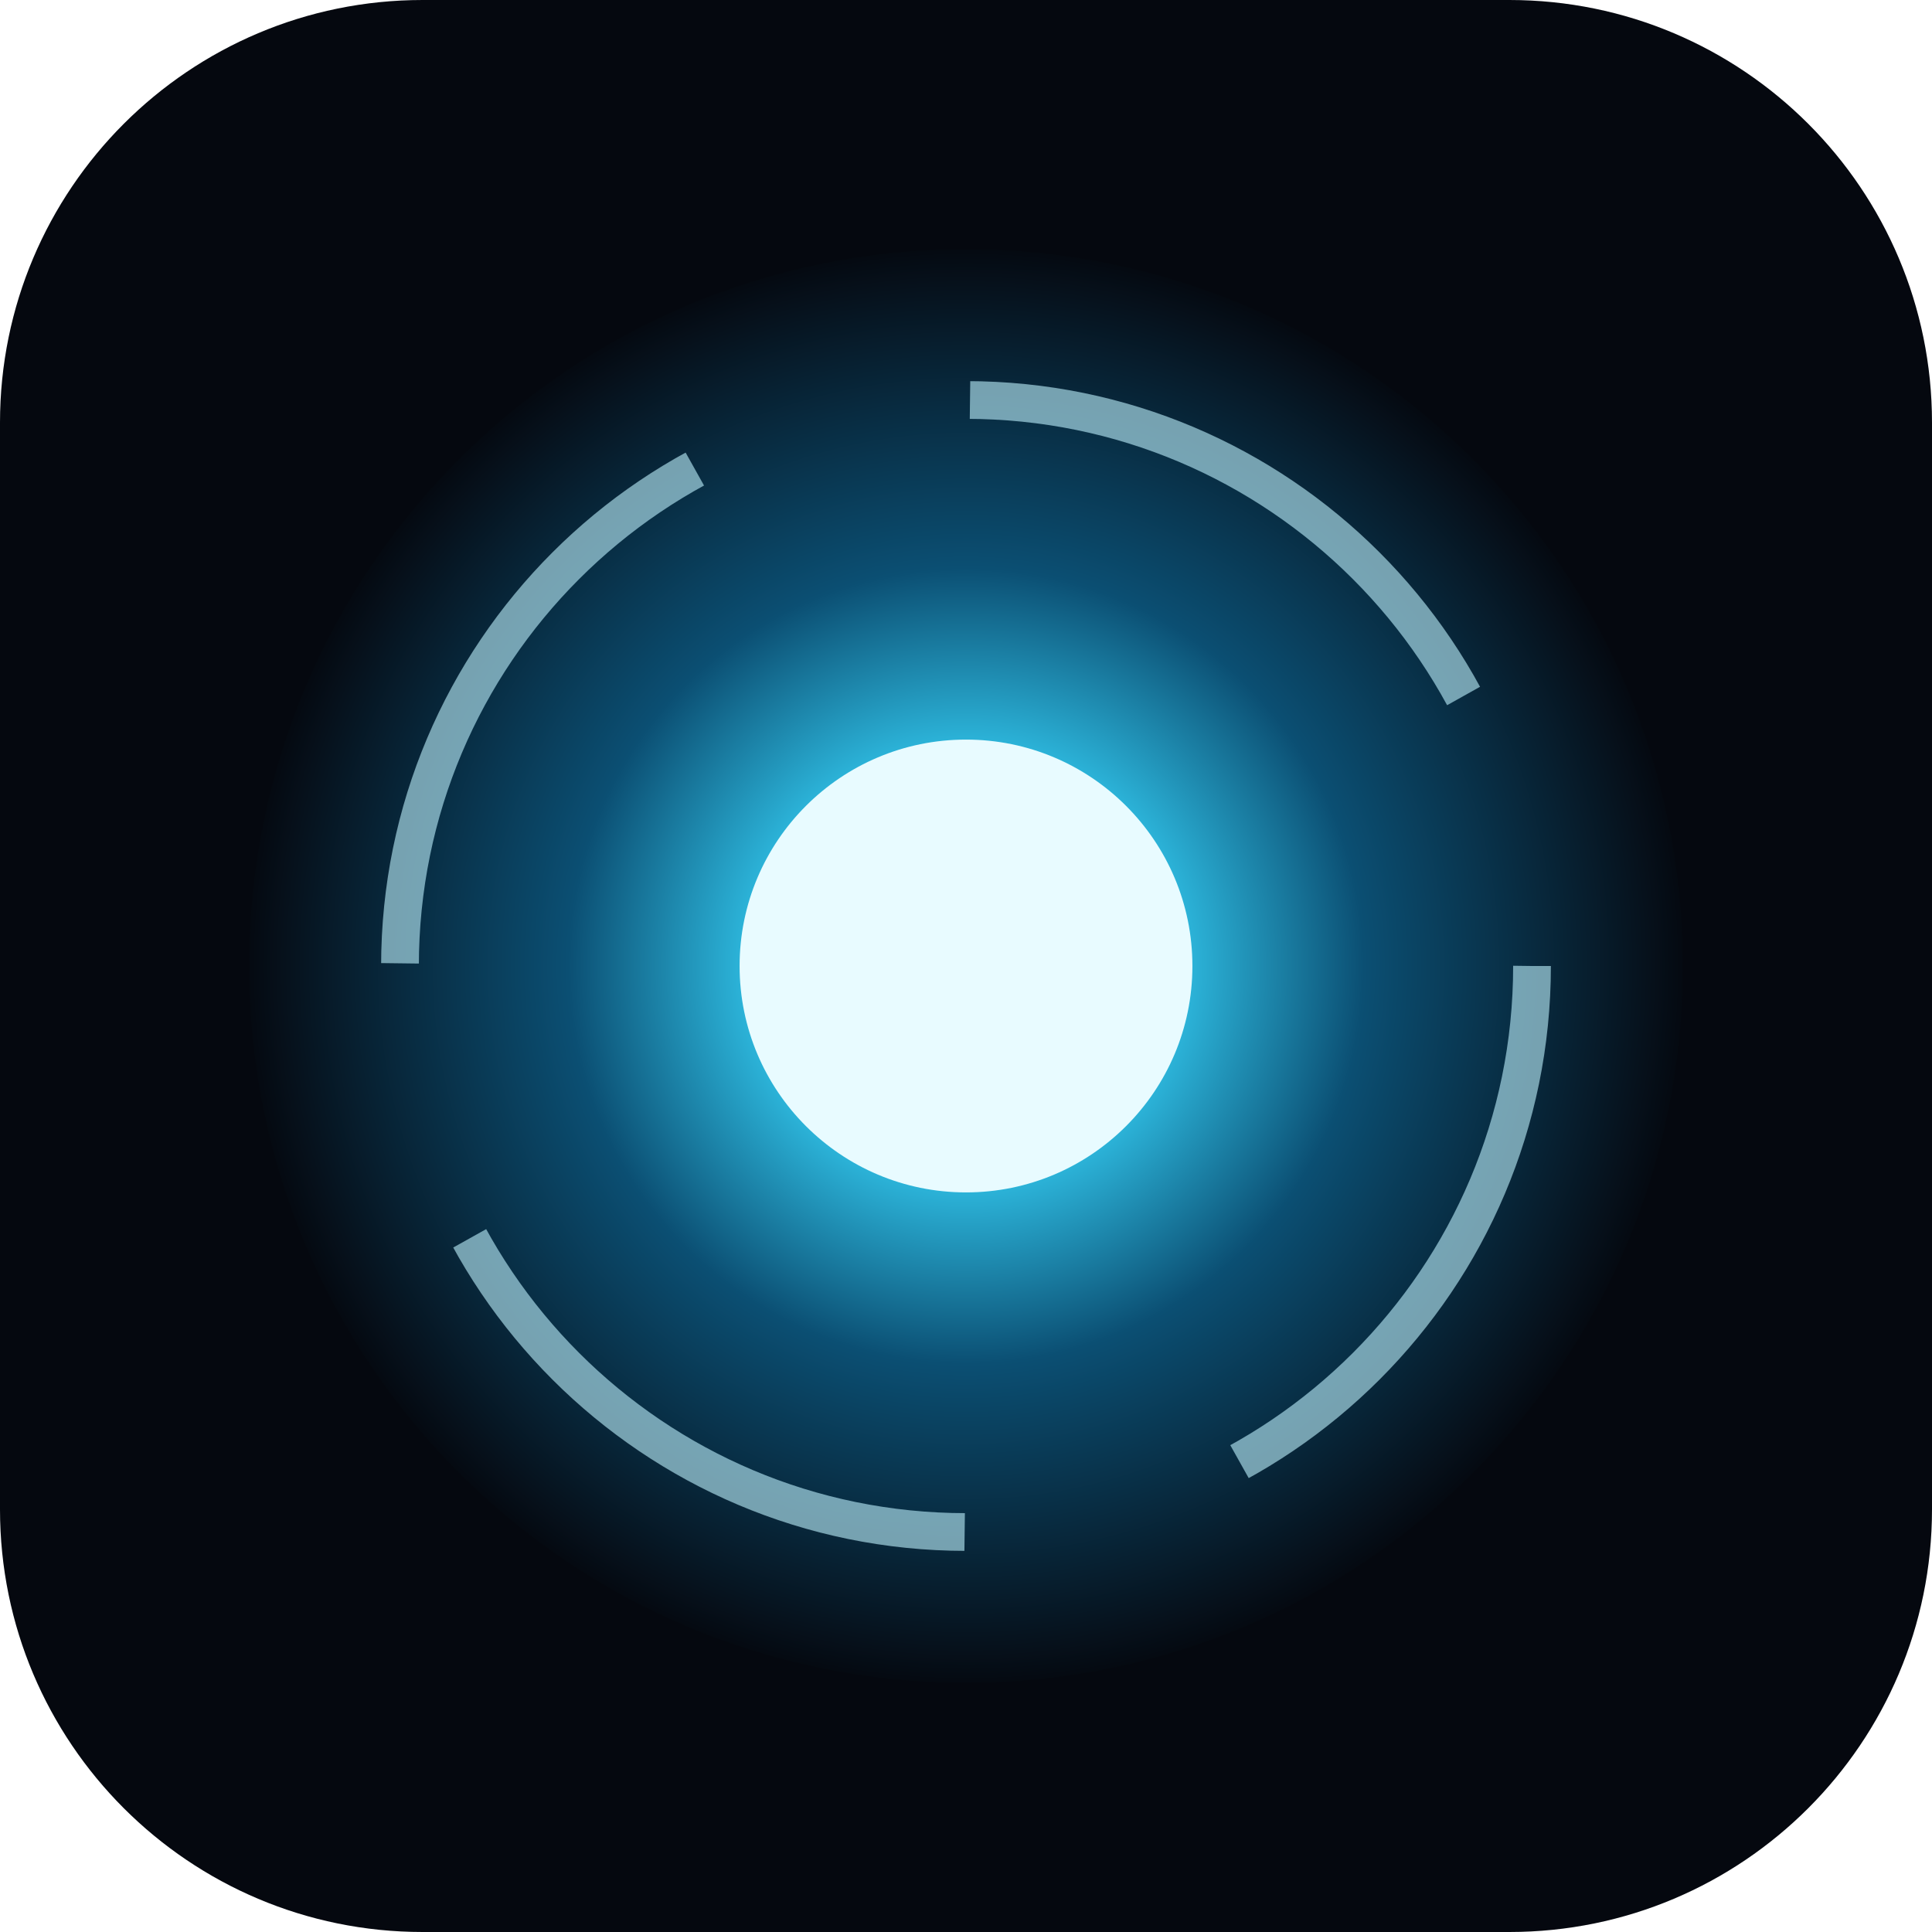
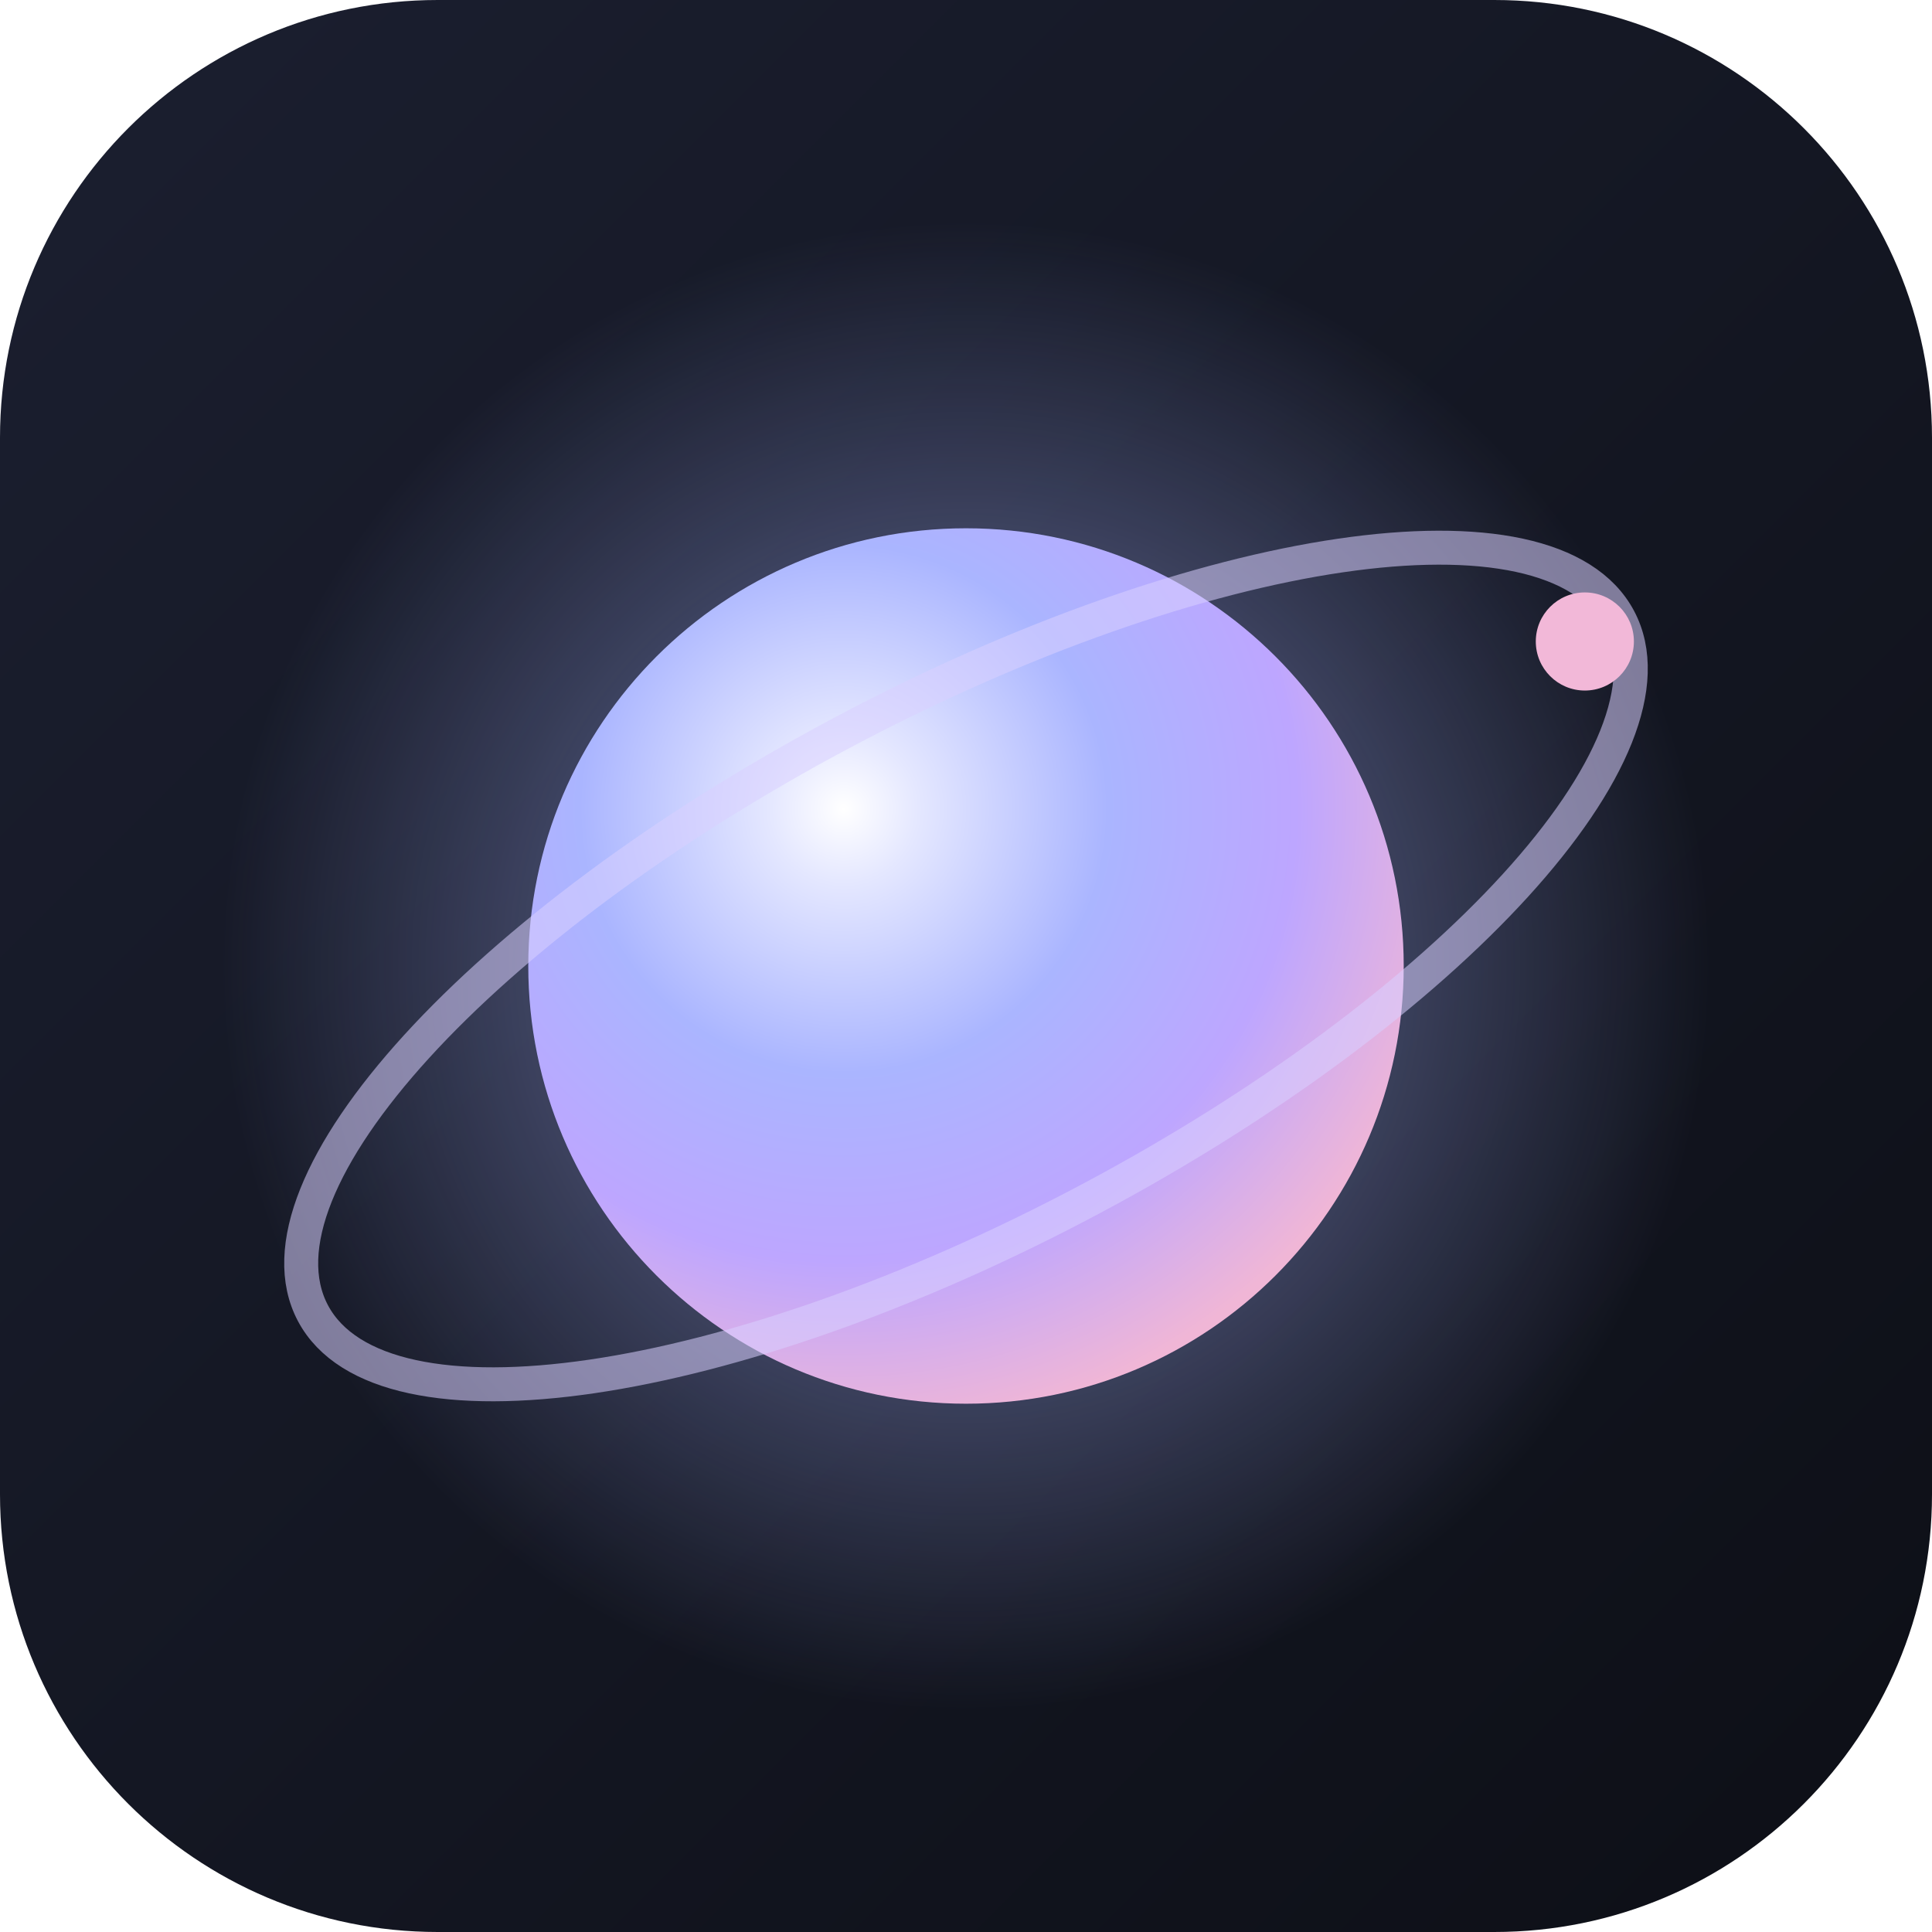
<svg xmlns="http://www.w3.org/2000/svg" viewBox="0 0 512 512">
  <defs>
-     <radialGradient id="g" cx="50%" cy="50%" r="50%">
-       <stop offset="0" stop-color="#e8fbff" />
-       <stop offset=".22" stop-color="#38d9ff" />
-       <stop offset=".55" stop-color="#0b4f73" />
-       <stop offset="1" stop-color="#05080f" />
+     <linearGradient id="bg" x1="0" y1="0" x2="1" y2="1">
+       <stop offset="0" stop-color="#1b1f30" />
+       <stop offset="1" stop-color="#0d0f16" />
+     </linearGradient>
+     <radialGradient id="orb" cx="36%" cy="32%" r="72%">
+       <stop offset="0" stop-color="#ffffff" />
+       <stop offset=".12" stop-color="#e4e7ff" />
+       <stop offset=".42" stop-color="#aab5ff" />
+       <stop offset=".72" stop-color="#bda6ff" />
+       <stop offset="1" stop-color="#f0b6d6" />
+     </radialGradient>
+     <radialGradient id="glow" cx="50%" cy="50%" r="50%">
+       <stop offset=".45" stop-color="#a9b5ff" stop-opacity=".35" />
+       <stop offset="1" stop-color="#a9b5ff" stop-opacity="0" />
    </radialGradient>
  </defs>
-   <rect width="512" height="512" rx="112" fill="#05080f" />
-   <circle cx="256" cy="256" r="190" fill="url(#g)" />
-   <circle cx="256" cy="256" r="150" fill="none" stroke="#bff4ff" stroke-opacity=".6" stroke-width="10" stroke-dasharray="160 76" />
-   <circle cx="256" cy="256" r="60" fill="#e8fbff" />
+   <rect width="512" height="512" rx="116" fill="url(#bg)" />
+   <circle cx="256" cy="256" r="200" fill="url(#glow)" />
+   <circle cx="256" cy="256" r="116" fill="url(#orb)" />
+   <ellipse cx="256" cy="256" rx="196" ry="70" fill="none" stroke="#d8d0ff" stroke-opacity=".55" stroke-width="9" transform="rotate(-28 256 256)" />
+   <circle cx="420" cy="170" r="13" fill="#f2b8d8" />
</svg>
